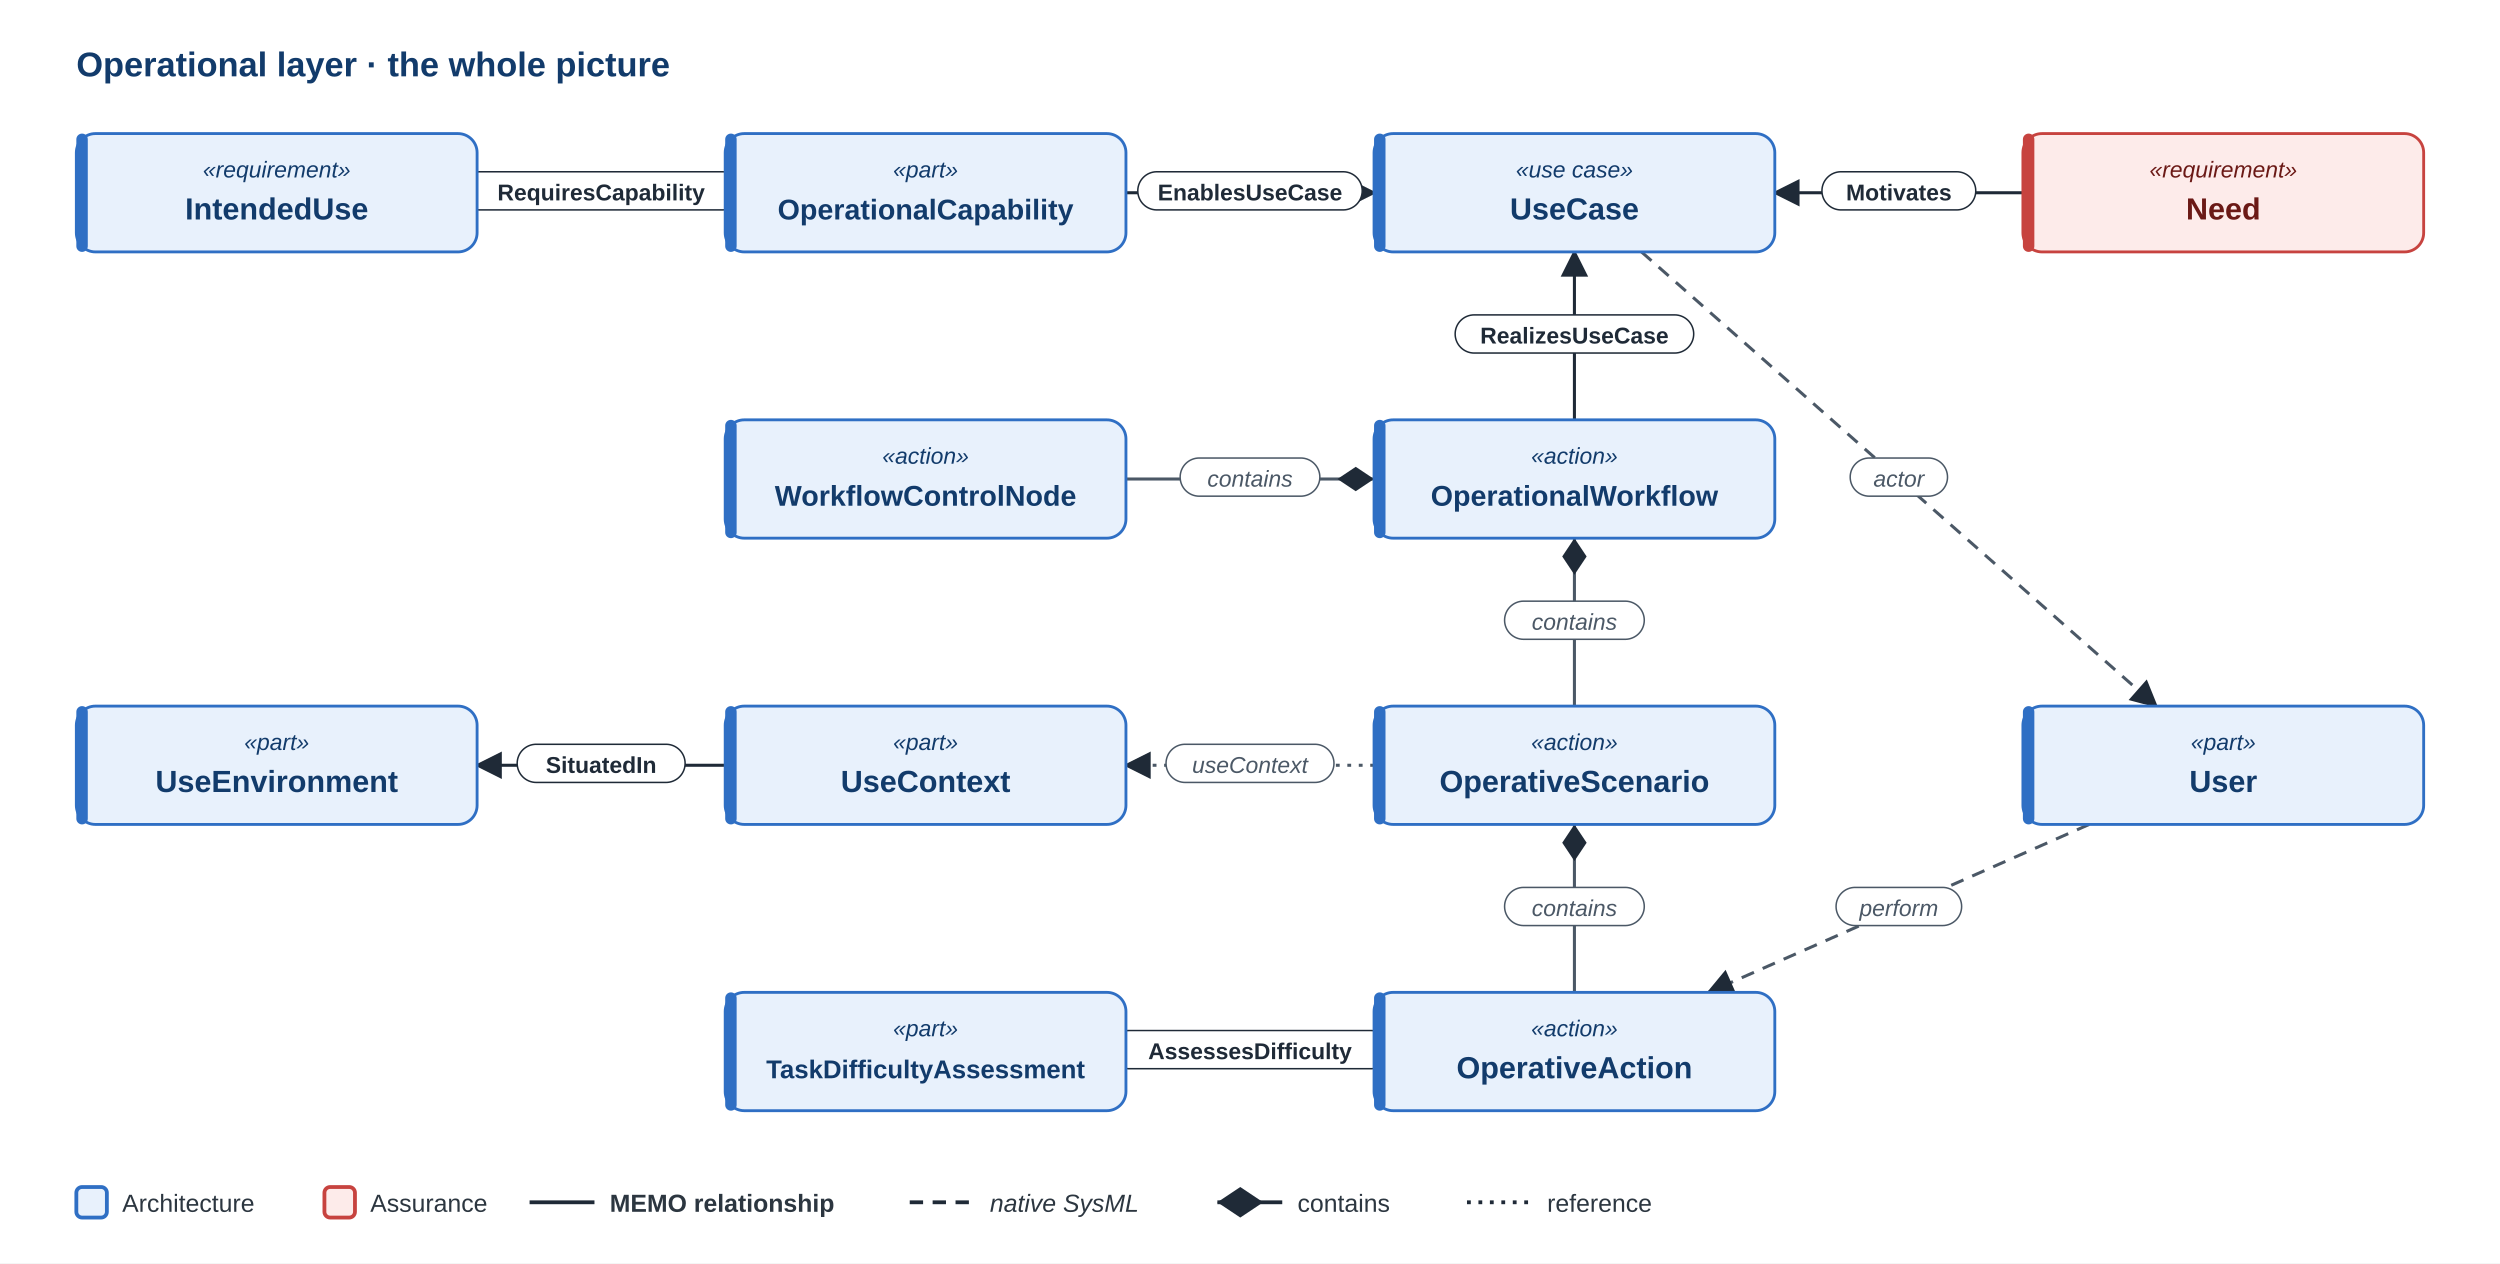
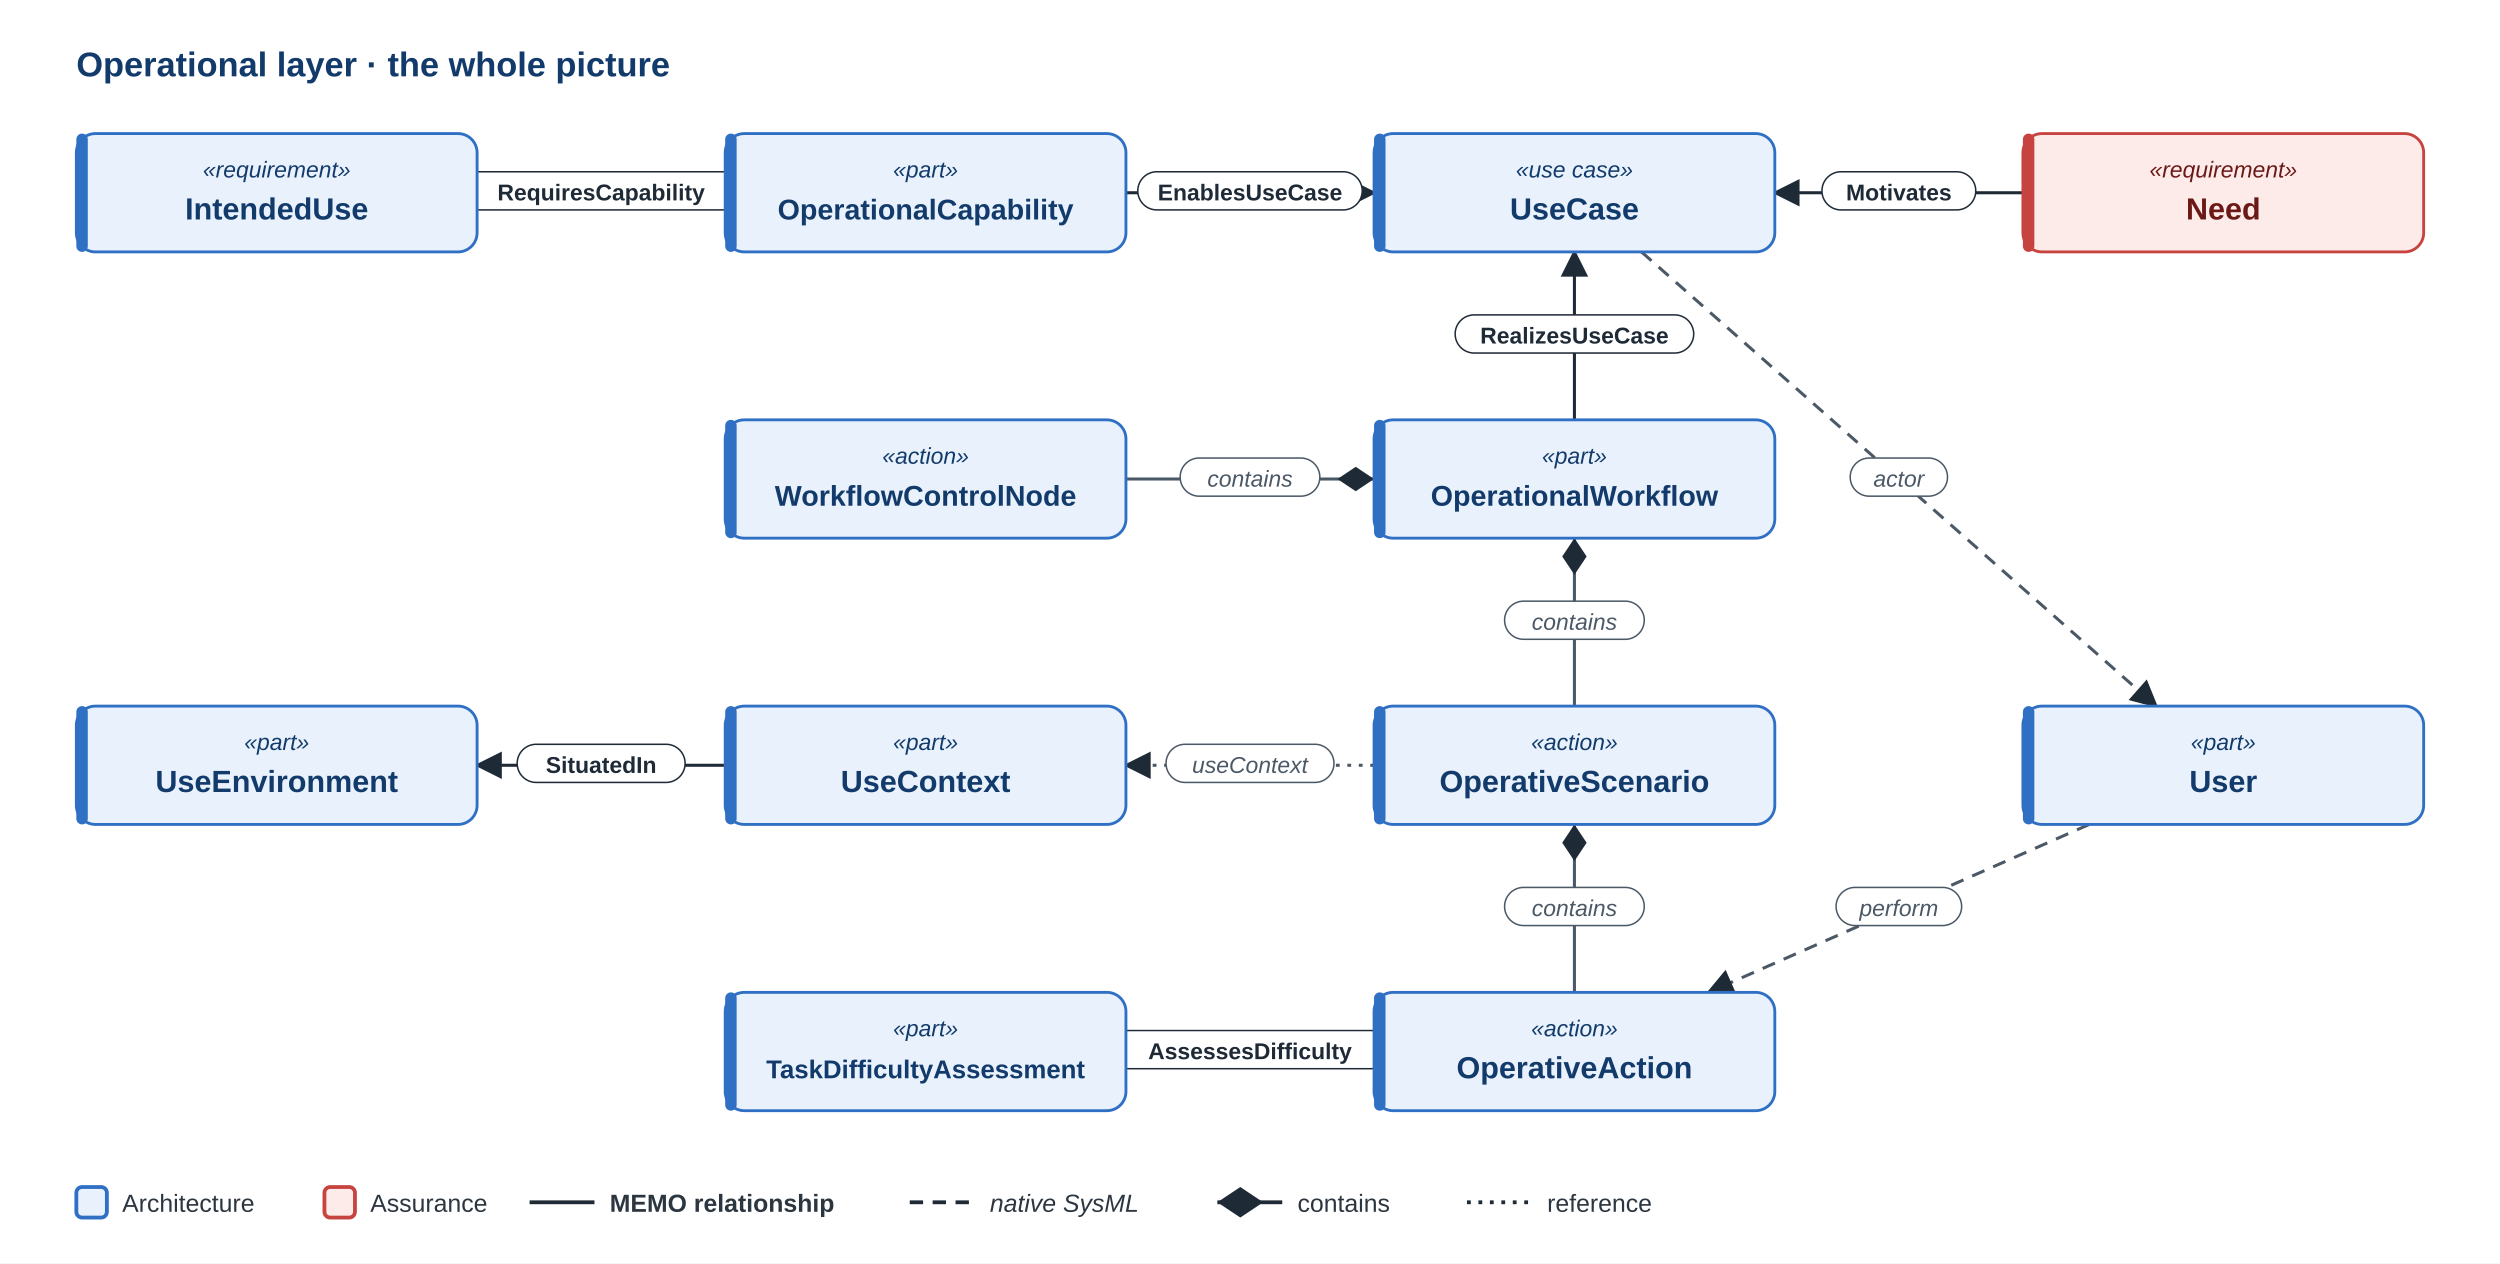
<svg xmlns="http://www.w3.org/2000/svg" viewBox="0 0 1310 662" width="1310" height="662" font-family="Nunito, 'Segoe UI', Arial, sans-serif" role="img" aria-label="Operational layer, step 4: Supporting detail: workflow control and task difficulty">
  <defs>
    <marker id="arrow" viewBox="0 0 10 10" refX="9" refY="5" markerWidth="9" markerHeight="9" orient="auto-start-reverse">
      <path d="M0,0 L10,5 L0,10 z" fill="#1f2a37" />
    </marker>
    <marker id="diamond" viewBox="0 0 14 10" refX="13" refY="5" markerWidth="14" markerHeight="10" orient="auto-start-reverse">
      <path d="M1,5 L7,1 L13,5 L7,9 z" fill="#1f2a37" />
    </marker>
  </defs>
  <rect width="100%" height="100%" fill="#ffffff" />
  <text x="40" y="40" font-size="18" font-weight="800" fill="#123b6b">Operational layer · the whole picture</text>
  <g opacity="1">
    <line x1="825" y1="220" x2="825" y2="132" stroke="#1f2a37" stroke-width="1.6" marker-end="url(#arrow)" />
    <rect x="762.5" y="165" width="125" height="20" rx="10" fill="#ffffff" stroke="#1f2a37" stroke-width="0.8" />
    <text x="825" y="180" text-anchor="middle" font-size="12" font-weight="700" fill="#1f2a37">RealizesUseCase</text>
  </g>
  <g opacity="1">
    <line x1="825" y1="282" x2="825" y2="370" stroke="#4b5866" stroke-width="1.6" marker-start="url(#diamond)" />
    <rect x="788.4" y="315" width="73.2" height="20" rx="10" fill="#ffffff" stroke="#4b5866" stroke-width="0.8" />
    <text x="825" y="330" text-anchor="middle" font-size="12" font-style="italic" fill="#4b5866">contains</text>
  </g>
  <g opacity="1">
    <line x1="825" y1="432" x2="825" y2="520" stroke="#4b5866" stroke-width="1.6" marker-start="url(#diamond)" />
    <rect x="788.4" y="465" width="73.2" height="20" rx="10" fill="#ffffff" stroke="#4b5866" stroke-width="0.8" />
    <text x="825" y="480" text-anchor="middle" font-size="12" font-style="italic" fill="#4b5866">contains</text>
  </g>
  <g opacity="1">
    <line x1="860.133" y1="132" x2="1129.867" y2="370" stroke="#4b5866" stroke-width="1.6" stroke-dasharray="7 5" marker-end="url(#arrow)" />
    <rect x="969.5" y="240" width="51" height="20" rx="10" fill="#ffffff" stroke="#4b5866" stroke-width="0.8" />
    <text x="995" y="255" text-anchor="middle" font-size="12" font-style="italic" fill="#4b5866">actor</text>
  </g>
  <g opacity="1">
    <line x1="1094.733" y1="432" x2="895.267" y2="520" stroke="#4b5866" stroke-width="1.6" stroke-dasharray="7 5" marker-end="url(#arrow)" />
    <rect x="962.1" y="465" width="65.8" height="20" rx="10" fill="#ffffff" stroke="#4b5866" stroke-width="0.8" />
    <text x="995" y="480" text-anchor="middle" font-size="12" font-style="italic" fill="#4b5866">perform</text>
  </g>
  <g opacity="1">
    <line x1="1060" y1="101" x2="930" y2="101" stroke="#1f2a37" stroke-width="1.6" marker-end="url(#arrow)" />
    <rect x="954.7" y="90" width="80.6" height="20" rx="10" fill="#ffffff" stroke="#1f2a37" stroke-width="0.8" />
    <text x="995" y="105" text-anchor="middle" font-size="12" font-weight="700" fill="#1f2a37">Motivates</text>
  </g>
  <g opacity="1">
    <line x1="250" y1="101" x2="380" y2="101" stroke="#1f2a37" stroke-width="1.6" marker-end="url(#arrow)" />
    <rect x="241.4" y="90" width="147.2" height="20" rx="10" fill="#ffffff" stroke="#1f2a37" stroke-width="0.8" />
    <text x="315" y="105" text-anchor="middle" font-size="12" font-weight="700" fill="#1f2a37">RequiresCapability</text>
  </g>
  <g opacity="1">
    <line x1="590" y1="101" x2="720" y2="101" stroke="#1f2a37" stroke-width="1.6" marker-end="url(#arrow)" />
    <rect x="596.2" y="90" width="117.6" height="20" rx="10" fill="#ffffff" stroke="#1f2a37" stroke-width="0.8" />
    <text x="655" y="105" text-anchor="middle" font-size="12" font-weight="700" fill="#1f2a37">EnablesUseCase</text>
  </g>
  <g opacity="1">
    <line x1="720" y1="401" x2="590" y2="401" stroke="#4b5866" stroke-width="1.6" stroke-dasharray="2 4" marker-end="url(#arrow)" />
    <rect x="611" y="390" width="88" height="20" rx="10" fill="#ffffff" stroke="#4b5866" stroke-width="0.8" />
    <text x="655" y="405" text-anchor="middle" font-size="12" font-style="italic" fill="#4b5866">useContext</text>
  </g>
  <g opacity="1">
    <line x1="380" y1="401" x2="250" y2="401" stroke="#1f2a37" stroke-width="1.6" marker-end="url(#arrow)" />
    <rect x="271" y="390" width="88" height="20" rx="10" fill="#ffffff" stroke="#1f2a37" stroke-width="0.8" />
    <text x="315" y="405" text-anchor="middle" font-size="12" font-weight="700" fill="#1f2a37">SituatedIn</text>
  </g>
  <g opacity="1">
    <line x1="720" y1="251" x2="590" y2="251" stroke="#4b5866" stroke-width="1.6" marker-start="url(#diamond)" />
    <rect x="618.4" y="240" width="73.2" height="20" rx="10" fill="#ffffff" stroke="#4b5866" stroke-width="0.8" />
    <text x="655" y="255" text-anchor="middle" font-size="12" font-style="italic" fill="#4b5866">contains</text>
  </g>
  <g opacity="1">
    <line x1="590" y1="551" x2="720" y2="551" stroke="#1f2a37" stroke-width="1.6" marker-end="url(#arrow)" />
    <rect x="581.4" y="540" width="147.2" height="20" rx="10" fill="#ffffff" stroke="#1f2a37" stroke-width="0.8" />
    <text x="655" y="555" text-anchor="middle" font-size="12" font-weight="700" fill="#1f2a37">AssessesDifficulty</text>
  </g>
  <g opacity="1">
    <rect x="720" y="70" width="210" height="62" rx="10" fill="#e8f1fc" stroke="#2f6fc4" stroke-width="1.5" />
    <rect x="720" y="70" width="6" height="62" rx="3" fill="#2f6fc4" />
    <text x="825" y="93" text-anchor="middle" font-size="12" fill="#123b6b" font-style="italic">«use case»</text>
    <text x="825" y="115" text-anchor="middle" font-size="16" font-weight="700" fill="#123b6b">UseCase</text>
  </g>
  <g opacity="1">
    <rect x="720" y="220" width="210" height="62" rx="10" fill="#e8f1fc" stroke="#2f6fc4" stroke-width="1.5" />
    <rect x="720" y="220" width="6" height="62" rx="3" fill="#2f6fc4" />
-     <text x="825" y="243" text-anchor="middle" font-size="12" fill="#123b6b" font-style="italic">«action»</text>
+     <text x="825" y="243" text-anchor="middle" font-size="12" fill="#123b6b" font-style="italic">«part»</text>
    <text x="825" y="265" text-anchor="middle" font-size="15" font-weight="700" fill="#123b6b">OperationalWorkflow</text>
  </g>
  <g opacity="1">
    <rect x="720" y="370" width="210" height="62" rx="10" fill="#e8f1fc" stroke="#2f6fc4" stroke-width="1.5" />
    <rect x="720" y="370" width="6" height="62" rx="3" fill="#2f6fc4" />
    <text x="825" y="393" text-anchor="middle" font-size="12" fill="#123b6b" font-style="italic">«action»</text>
    <text x="825" y="415" text-anchor="middle" font-size="16" font-weight="700" fill="#123b6b">OperativeScenario</text>
  </g>
  <g opacity="1">
    <rect x="720" y="520" width="210" height="62" rx="10" fill="#e8f1fc" stroke="#2f6fc4" stroke-width="1.5" />
    <rect x="720" y="520" width="6" height="62" rx="3" fill="#2f6fc4" />
    <text x="825" y="543" text-anchor="middle" font-size="12" fill="#123b6b" font-style="italic">«action»</text>
    <text x="825" y="565" text-anchor="middle" font-size="16" font-weight="700" fill="#123b6b">OperativeAction</text>
  </g>
  <g opacity="1">
    <rect x="1060" y="370" width="210" height="62" rx="10" fill="#e8f1fc" stroke="#2f6fc4" stroke-width="1.5" />
    <rect x="1060" y="370" width="6" height="62" rx="3" fill="#2f6fc4" />
    <text x="1165" y="393" text-anchor="middle" font-size="12" fill="#123b6b" font-style="italic">«part»</text>
    <text x="1165" y="415" text-anchor="middle" font-size="16" font-weight="700" fill="#123b6b">User</text>
  </g>
  <g opacity="1">
    <rect x="1060" y="70" width="210" height="62" rx="10" fill="#fdebea" stroke="#c7433f" stroke-width="1.5" />
    <rect x="1060" y="70" width="6" height="62" rx="3" fill="#c7433f" />
    <text x="1165" y="93" text-anchor="middle" font-size="12" fill="#6b1916" font-style="italic">«requirement»</text>
    <text x="1165" y="115" text-anchor="middle" font-size="16" font-weight="700" fill="#6b1916">Need</text>
  </g>
  <g opacity="1">
    <rect x="40" y="70" width="210" height="62" rx="10" fill="#e8f1fc" stroke="#2f6fc4" stroke-width="1.5" />
    <rect x="40" y="70" width="6" height="62" rx="3" fill="#2f6fc4" />
    <text x="145" y="93" text-anchor="middle" font-size="12" fill="#123b6b" font-style="italic">«requirement»</text>
    <text x="145" y="115" text-anchor="middle" font-size="16" font-weight="700" fill="#123b6b">IntendedUse</text>
  </g>
  <g opacity="1">
    <rect x="380" y="70" width="210" height="62" rx="10" fill="#e8f1fc" stroke="#2f6fc4" stroke-width="1.5" />
    <rect x="380" y="70" width="6" height="62" rx="3" fill="#2f6fc4" />
    <text x="485" y="93" text-anchor="middle" font-size="12" fill="#123b6b" font-style="italic">«part»</text>
    <text x="485" y="115" text-anchor="middle" font-size="15" font-weight="700" fill="#123b6b">OperationalCapability</text>
  </g>
  <g opacity="1">
    <rect x="380" y="370" width="210" height="62" rx="10" fill="#e8f1fc" stroke="#2f6fc4" stroke-width="1.5" />
    <rect x="380" y="370" width="6" height="62" rx="3" fill="#2f6fc4" />
    <text x="485" y="393" text-anchor="middle" font-size="12" fill="#123b6b" font-style="italic">«part»</text>
    <text x="485" y="415" text-anchor="middle" font-size="16" font-weight="700" fill="#123b6b">UseContext</text>
  </g>
  <g opacity="1">
    <rect x="40" y="370" width="210" height="62" rx="10" fill="#e8f1fc" stroke="#2f6fc4" stroke-width="1.5" />
    <rect x="40" y="370" width="6" height="62" rx="3" fill="#2f6fc4" />
    <text x="145" y="393" text-anchor="middle" font-size="12" fill="#123b6b" font-style="italic">«part»</text>
    <text x="145" y="415" text-anchor="middle" font-size="16" font-weight="700" fill="#123b6b">UseEnvironment</text>
  </g>
  <g opacity="1">
    <rect x="380" y="220" width="210" height="62" rx="10" fill="#e8f1fc" stroke="#2f6fc4" stroke-width="1.5" />
    <rect x="380" y="220" width="6" height="62" rx="3" fill="#2f6fc4" />
    <text x="485" y="243" text-anchor="middle" font-size="12" fill="#123b6b" font-style="italic">«action»</text>
    <text x="485" y="265" text-anchor="middle" font-size="15" font-weight="700" fill="#123b6b">WorkflowControlNode</text>
  </g>
  <g opacity="1">
    <rect x="380" y="520" width="210" height="62" rx="10" fill="#e8f1fc" stroke="#2f6fc4" stroke-width="1.5" />
    <rect x="380" y="520" width="6" height="62" rx="3" fill="#2f6fc4" />
    <text x="485" y="543" text-anchor="middle" font-size="12" fill="#123b6b" font-style="italic">«part»</text>
    <text x="485" y="565" text-anchor="middle" font-size="13.5" font-weight="700" fill="#123b6b">TaskDifficultyAssessment</text>
  </g>
  <rect x="40" y="622" width="16" height="16" rx="3" fill="#e8f1fc" stroke="#2f6fc4" stroke-width="2" />
  <text x="64" y="635" font-size="13" fill="#2c3640">Architecture</text>
  <rect x="170" y="622" width="16" height="16" rx="3" fill="#fdebea" stroke="#c7433f" stroke-width="2" />
  <text x="194" y="635" font-size="13" fill="#2c3640">Assurance</text>
  <line x1="277.5" y1="630" x2="311.5" y2="630" stroke="#1f2a37" stroke-width="2" />
  <text x="319.5" y="635" font-size="13" fill="#2c3640">
    <tspan font-weight="700">MEMO relationship</tspan>
  </text>
  <line x1="476.7" y1="630" x2="510.7" y2="630" stroke="#1f2a37" stroke-width="2" stroke-dasharray="7 5" />
  <text x="518.7" y="635" font-size="13" fill="#2c3640">
    <tspan font-style="italic">native SysML</tspan>
  </text>
  <line x1="637.9" y1="630" x2="671.9" y2="630" stroke="#1f2a37" stroke-width="2" marker-start="url(#diamond)" />
  <text x="679.9" y="635" font-size="13" fill="#2c3640">contains</text>
  <line x1="768.7" y1="630" x2="802.7" y2="630" stroke="#1f2a37" stroke-width="2" stroke-dasharray="2 4" />
  <text x="810.7" y="635" font-size="13" fill="#2c3640">reference</text>
</svg>
